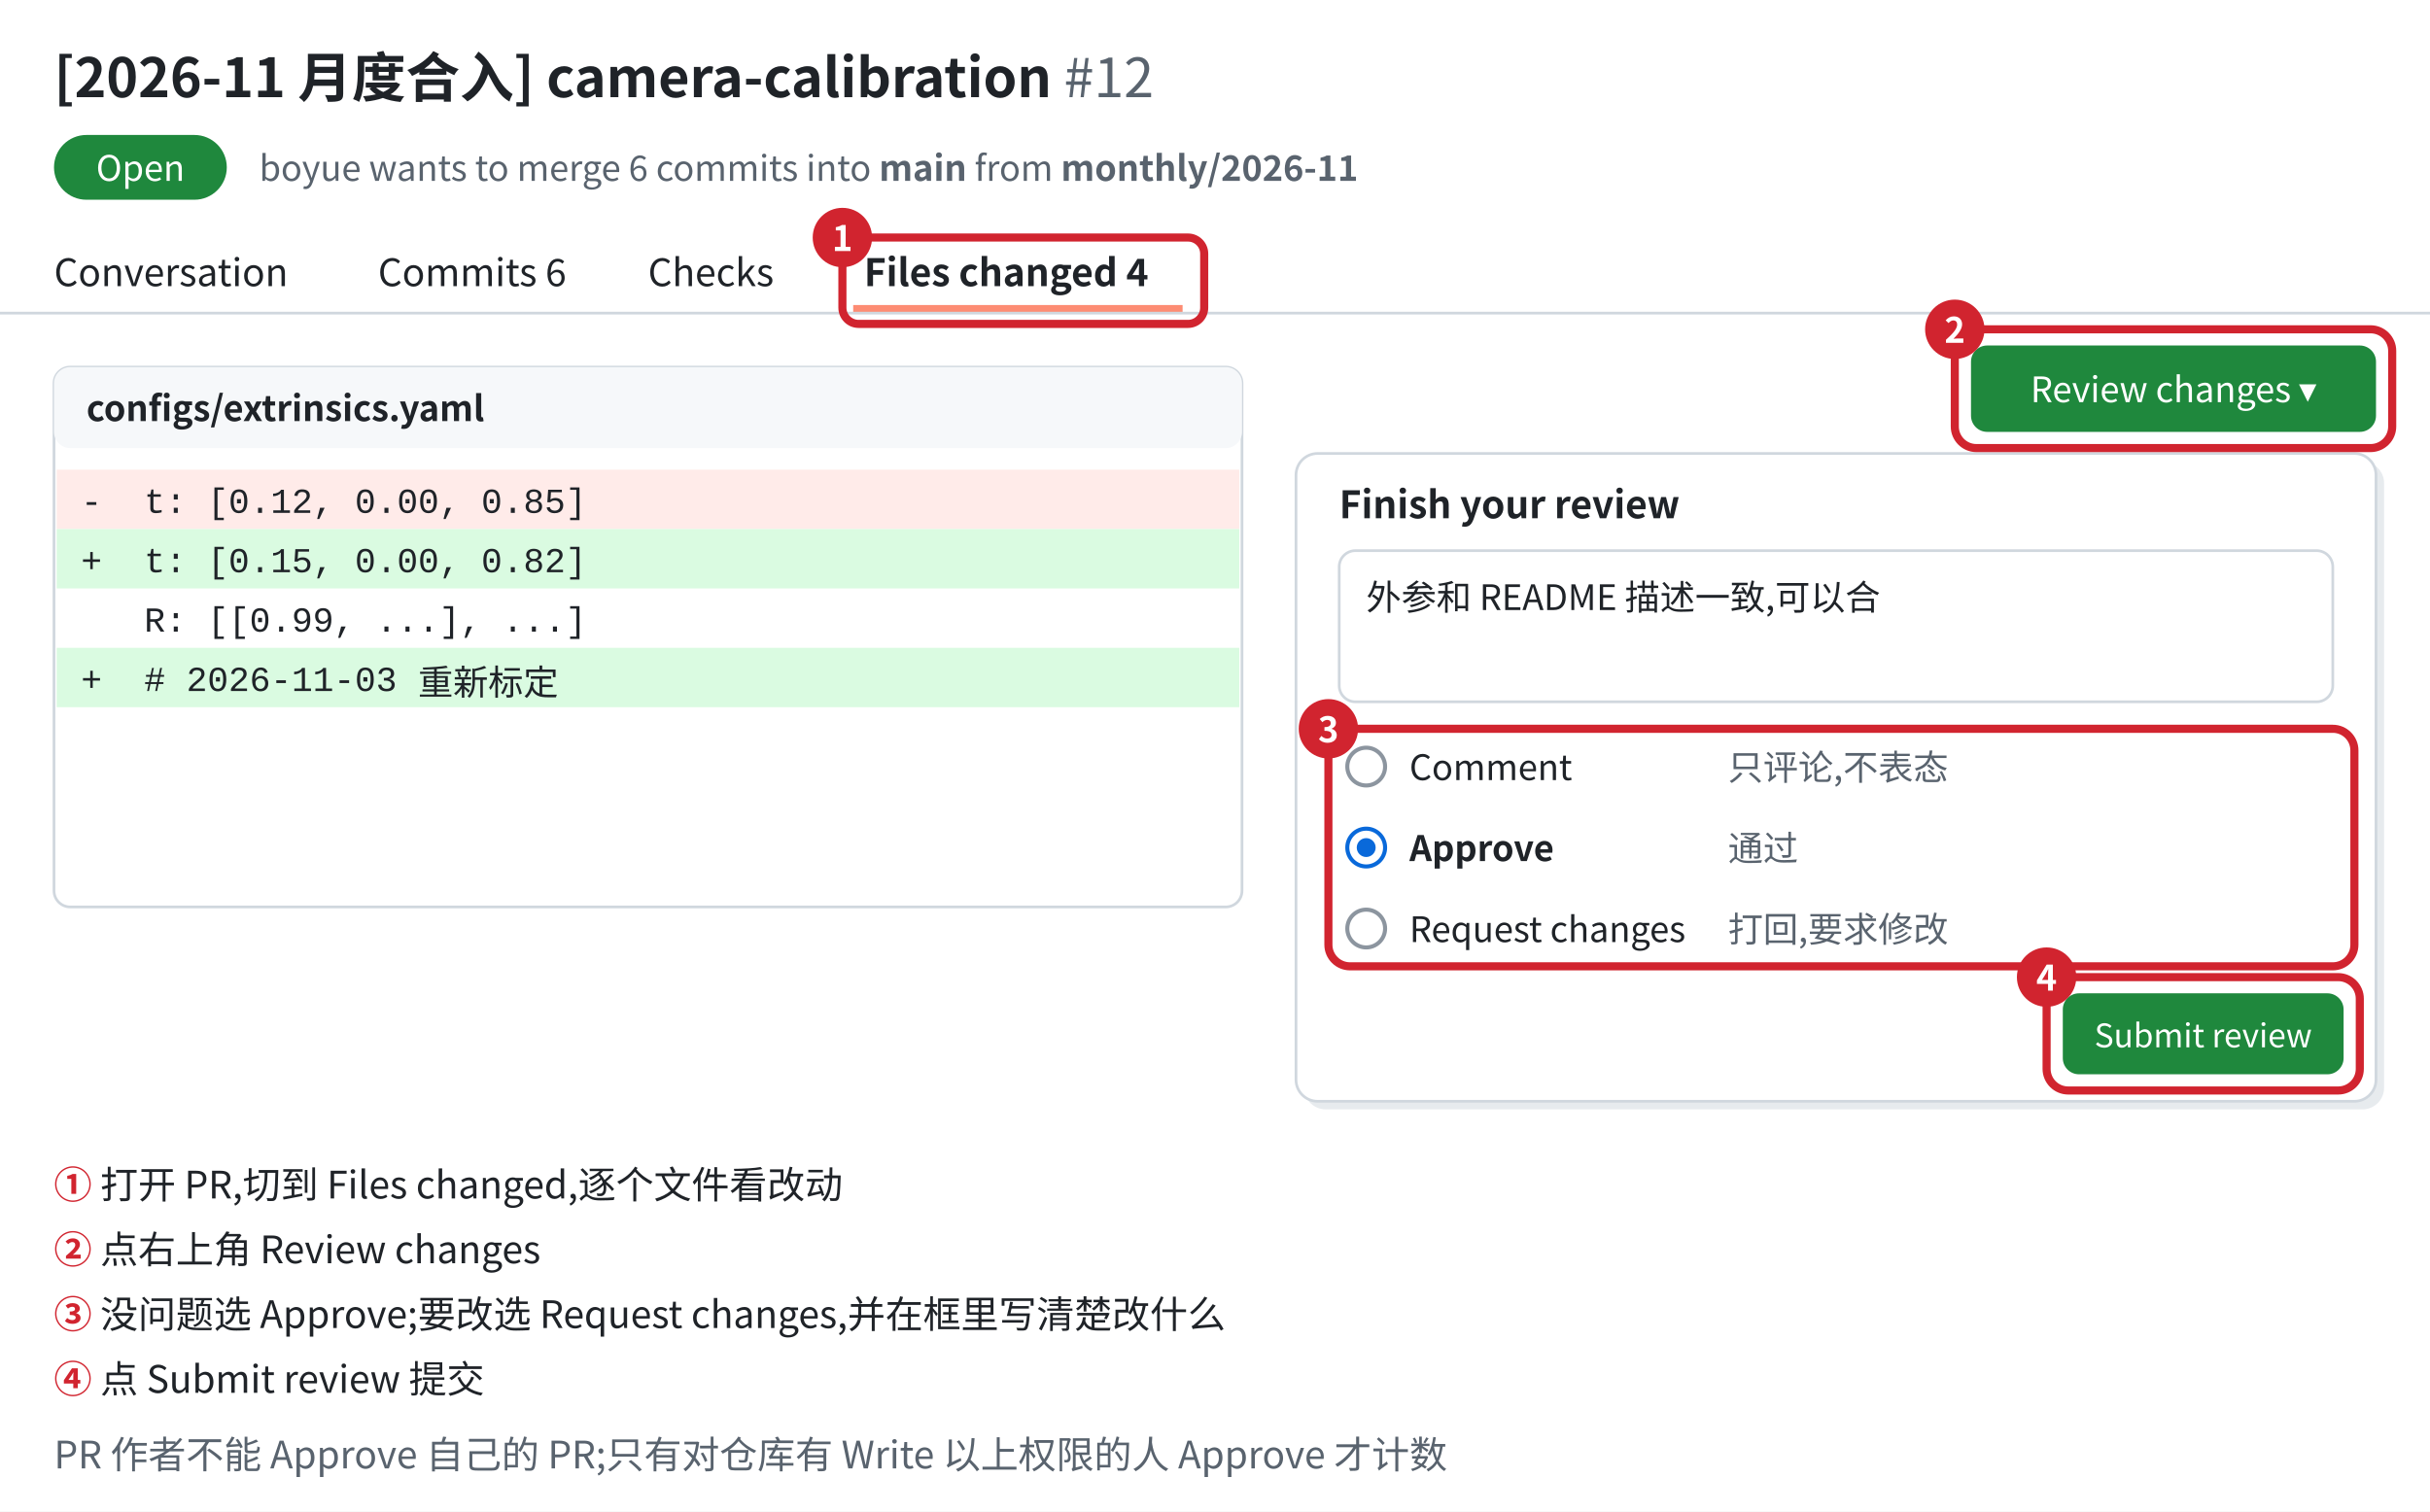
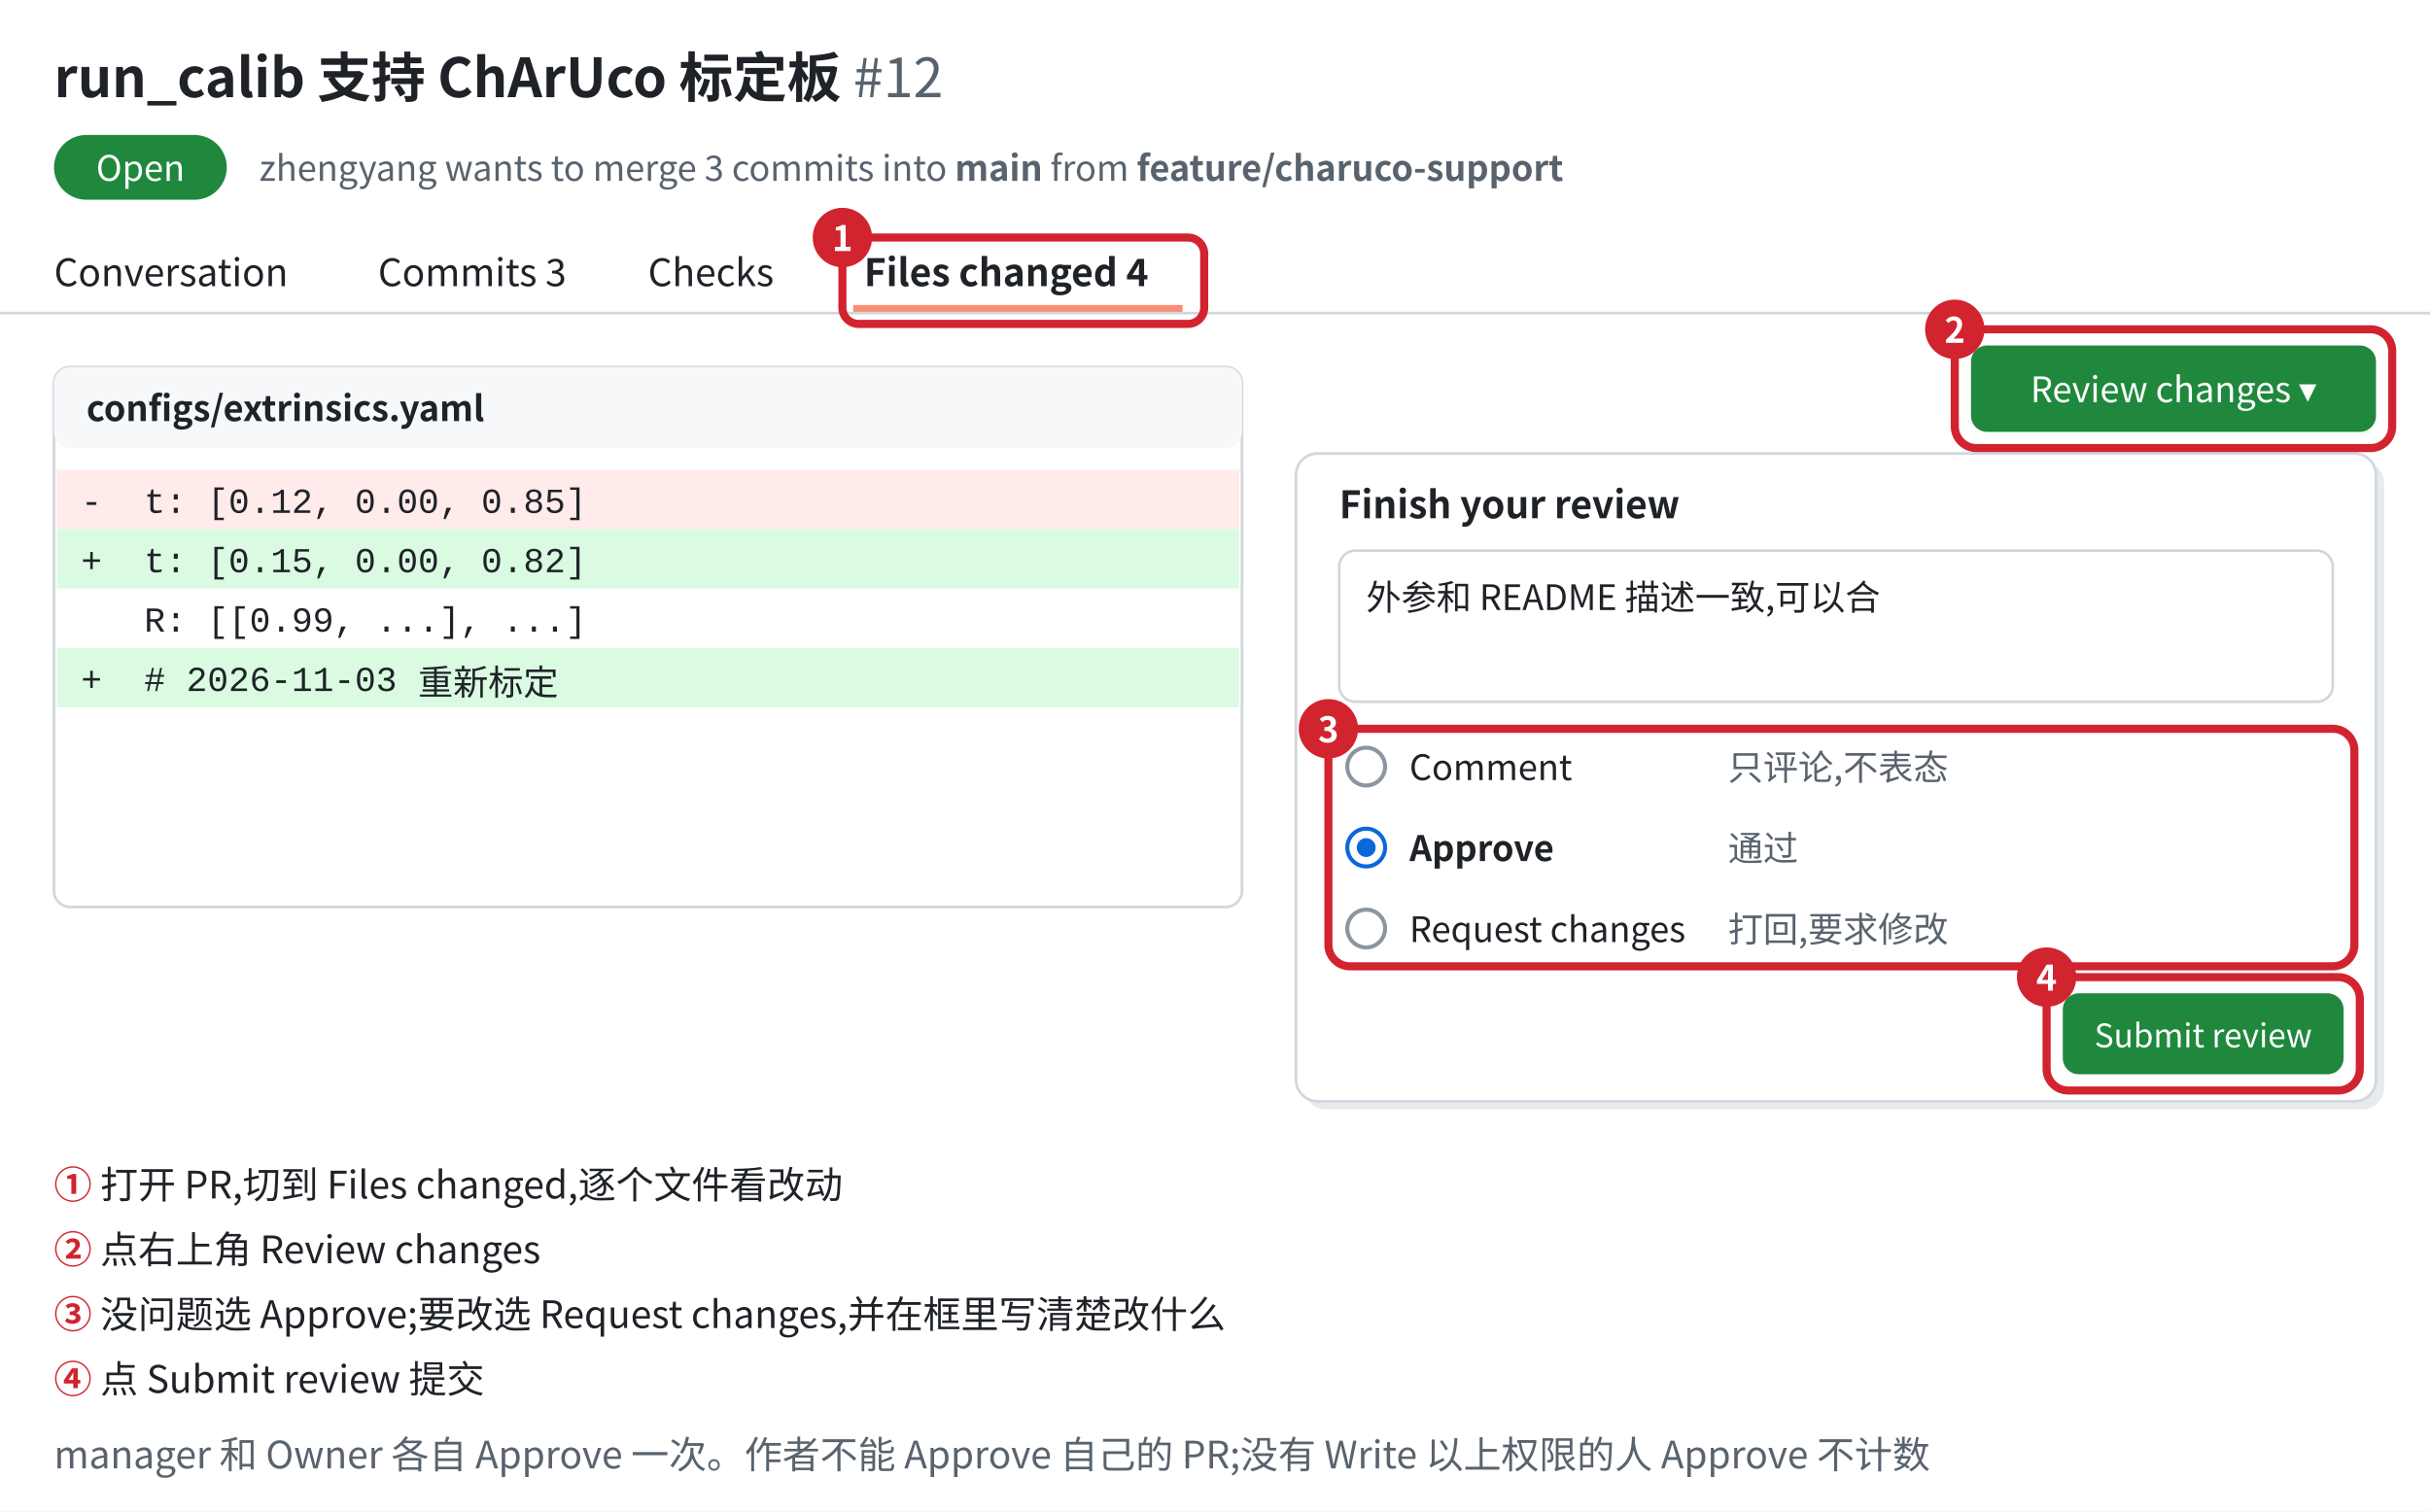
<svg xmlns="http://www.w3.org/2000/svg" width="900" height="560" viewBox="0 0 900 560" font-family="Segoe UI, Noto Sans CJK SC, PingFang SC, Microsoft YaHei, Helvetica, Arial, sans-serif">
  <rect width="900" height="560" fill="#ffffff" />
-   <text x="20" y="36" font-size="20" font-weight="700" fill="#1f2328">[2026-11 月度合入] camera-calibration <tspan fill="#59636e" font-weight="400">#12</tspan>
+   <text x="20" y="36" font-size="20" font-weight="700" fill="#1f2328">run_calib 支持 ChArUco 标定板 <tspan fill="#59636e" font-weight="400">#12</tspan>
  </text>
  <rect x="20" y="50" width="64" height="24" rx="12" fill="#1f883d" />
  <text x="52" y="67" font-size="13" text-anchor="middle" fill="#ffffff">Open</text>
-   <text x="96" y="67" font-size="13" fill="#59636e">boyue wants to merge 6 commits into <tspan font-weight="700">main</tspan> from <tspan font-weight="700">monthly/2026-11</tspan>
+   <text x="96" y="67" font-size="13" fill="#59636e">zhengyang wants to merge 3 commits into <tspan font-weight="700">main</tspan> from <tspan font-weight="700">feature/charuco-support</tspan>
  </text>
  <g font-size="14" fill="#1f2328">
    <text x="20" y="106">Conversation</text>
-     <text x="140" y="106">Commits 6</text>
+     <text x="140" y="106">Commits 3</text>
    <text x="240" y="106">Checks</text>
    <text x="320" y="106" font-weight="700">Files changed 4</text>
  </g>
  <rect x="316" y="113" width="122" height="3" fill="#fd8c73" />
  <line x1="0" y1="116" x2="900" y2="116" stroke="#d0d7de" />
  <rect x="730" y="128" width="150" height="32" rx="6" fill="#1f883d" />
  <text x="805" y="149" font-size="13" text-anchor="middle" fill="#ffffff">Review changes ▾</text>
  <rect x="20" y="136" width="440" height="200" rx="6" fill="#ffffff" stroke="#d0d7de" />
  <rect x="20" y="136" width="440" height="30" rx="6" fill="#f6f8fa" />
  <text x="32" y="156" font-size="13" font-weight="700" fill="#1f2328">configs/extrinsics.yaml</text>
  <g xml:space="preserve" font-size="13" font-family="SFMono-Regular, Consolas, Liberation Mono, Menlo, monospace">
    <rect x="21" y="174" width="438" height="22" fill="#ffebe9" />
    <text x="30" y="190" fill="#1f2328">-  t: [0.12, 0.00, 0.85]</text>
    <rect x="21" y="196" width="438" height="22" fill="#dafbe1" />
    <text x="30" y="212" fill="#1f2328">+  t: [0.15, 0.00, 0.82]</text>
    <text x="30" y="234" fill="#1f2328">   R: [[0.99, ...], ...]</text>
    <rect x="21" y="240" width="438" height="22" fill="#dafbe1" />
    <text x="30" y="256" fill="#1f2328">+  # 2026-11-03 重新标定</text>
  </g>
  <rect x="483" y="171" width="400" height="240" rx="8" fill="#d0d7de" opacity="0.5" />
  <rect x="480" y="168" width="400" height="240" rx="8" fill="#ffffff" stroke="#d0d7de" />
  <text x="496" y="192" font-size="14" font-weight="700" fill="#1f2328">Finish your review</text>
  <rect x="496" y="204" width="368" height="56" rx="6" fill="#ffffff" stroke="#d0d7de" />
  <text x="506" y="226" font-size="13" fill="#1f2328">外参和 README 描述一致,可以合</text>
  <g font-size="13">
    <circle cx="506" cy="284" r="7" fill="#ffffff" stroke="#8c959f" stroke-width="1.5" />
    <text x="522" y="289" fill="#1f2328">Comment</text>
    <text x="640" y="289" fill="#59636e">只评论,不表态</text>
    <circle cx="506" cy="314" r="7" fill="#ffffff" stroke="#0969da" stroke-width="1.5" />
    <circle cx="506" cy="314" r="3.5" fill="#0969da" />
    <text x="522" y="319" fill="#1f2328" font-weight="700">Approve</text>
    <text x="640" y="319" fill="#59636e">通过</text>
    <circle cx="506" cy="344" r="7" fill="#ffffff" stroke="#8c959f" stroke-width="1.5" />
    <text x="522" y="349" fill="#1f2328">Request changes</text>
    <text x="640" y="349" fill="#59636e">打回,要求修改</text>
  </g>
  <rect x="764" y="368" width="104" height="30" rx="6" fill="#1f883d" />
  <text x="816" y="388" font-size="12" text-anchor="middle" fill="#ffffff">Submit review</text>
  <g fill="none" stroke="#d1242f" stroke-width="3">
    <rect x="312" y="88" width="134" height="32" rx="6" />
    <rect x="724" y="122" width="162" height="44" rx="8" />
    <rect x="492" y="270" width="380" height="88" rx="8" />
    <rect x="758" y="362" width="116" height="42" rx="8" />
  </g>
  <g font-size="13" font-weight="700" fill="#ffffff" text-anchor="middle">
    <circle cx="312" cy="88" r="11" fill="#d1242f" />
    <text x="312" y="93">1</text>
    <circle cx="724" cy="122" r="11" fill="#d1242f" />
    <text x="724" y="127">2</text>
    <circle cx="492" cy="270" r="11" fill="#d1242f" />
    <text x="492" y="275">3</text>
    <circle cx="758" cy="362" r="11" fill="#d1242f" />
    <text x="758" y="367">4</text>
  </g>
  <g font-size="14" fill="#1f2328">
    <text x="20" y="444">
      <tspan fill="#d1242f" font-weight="700">①</tspan> 打开 PR,切到 Files changed,逐个文件看改动</text>
    <text x="20" y="468">
      <tspan fill="#d1242f" font-weight="700">②</tspan> 点右上角 Review changes</text>
    <text x="20" y="492">
      <tspan fill="#d1242f" font-weight="700">③</tspan> 没问题选 Approve;要改选 Request changes,并在框里写清楚改什么</text>
    <text x="20" y="516">
      <tspan fill="#d1242f" font-weight="700">④</tspan> 点 Submit review 提交</text>
-     <text x="20" y="544" fill="#59636e">PR 作者不能 Approve 自己的 PR;只有对仓库有 Write 以上权限的人 Approve 才计数</text>
+     <text x="20" y="544" fill="#59636e">manager 和 Owner 各自 Approve 一次。作者不能 Approve 自己的 PR;没有 Write 以上权限的人 Approve 不计数</text>
  </g>
</svg>
